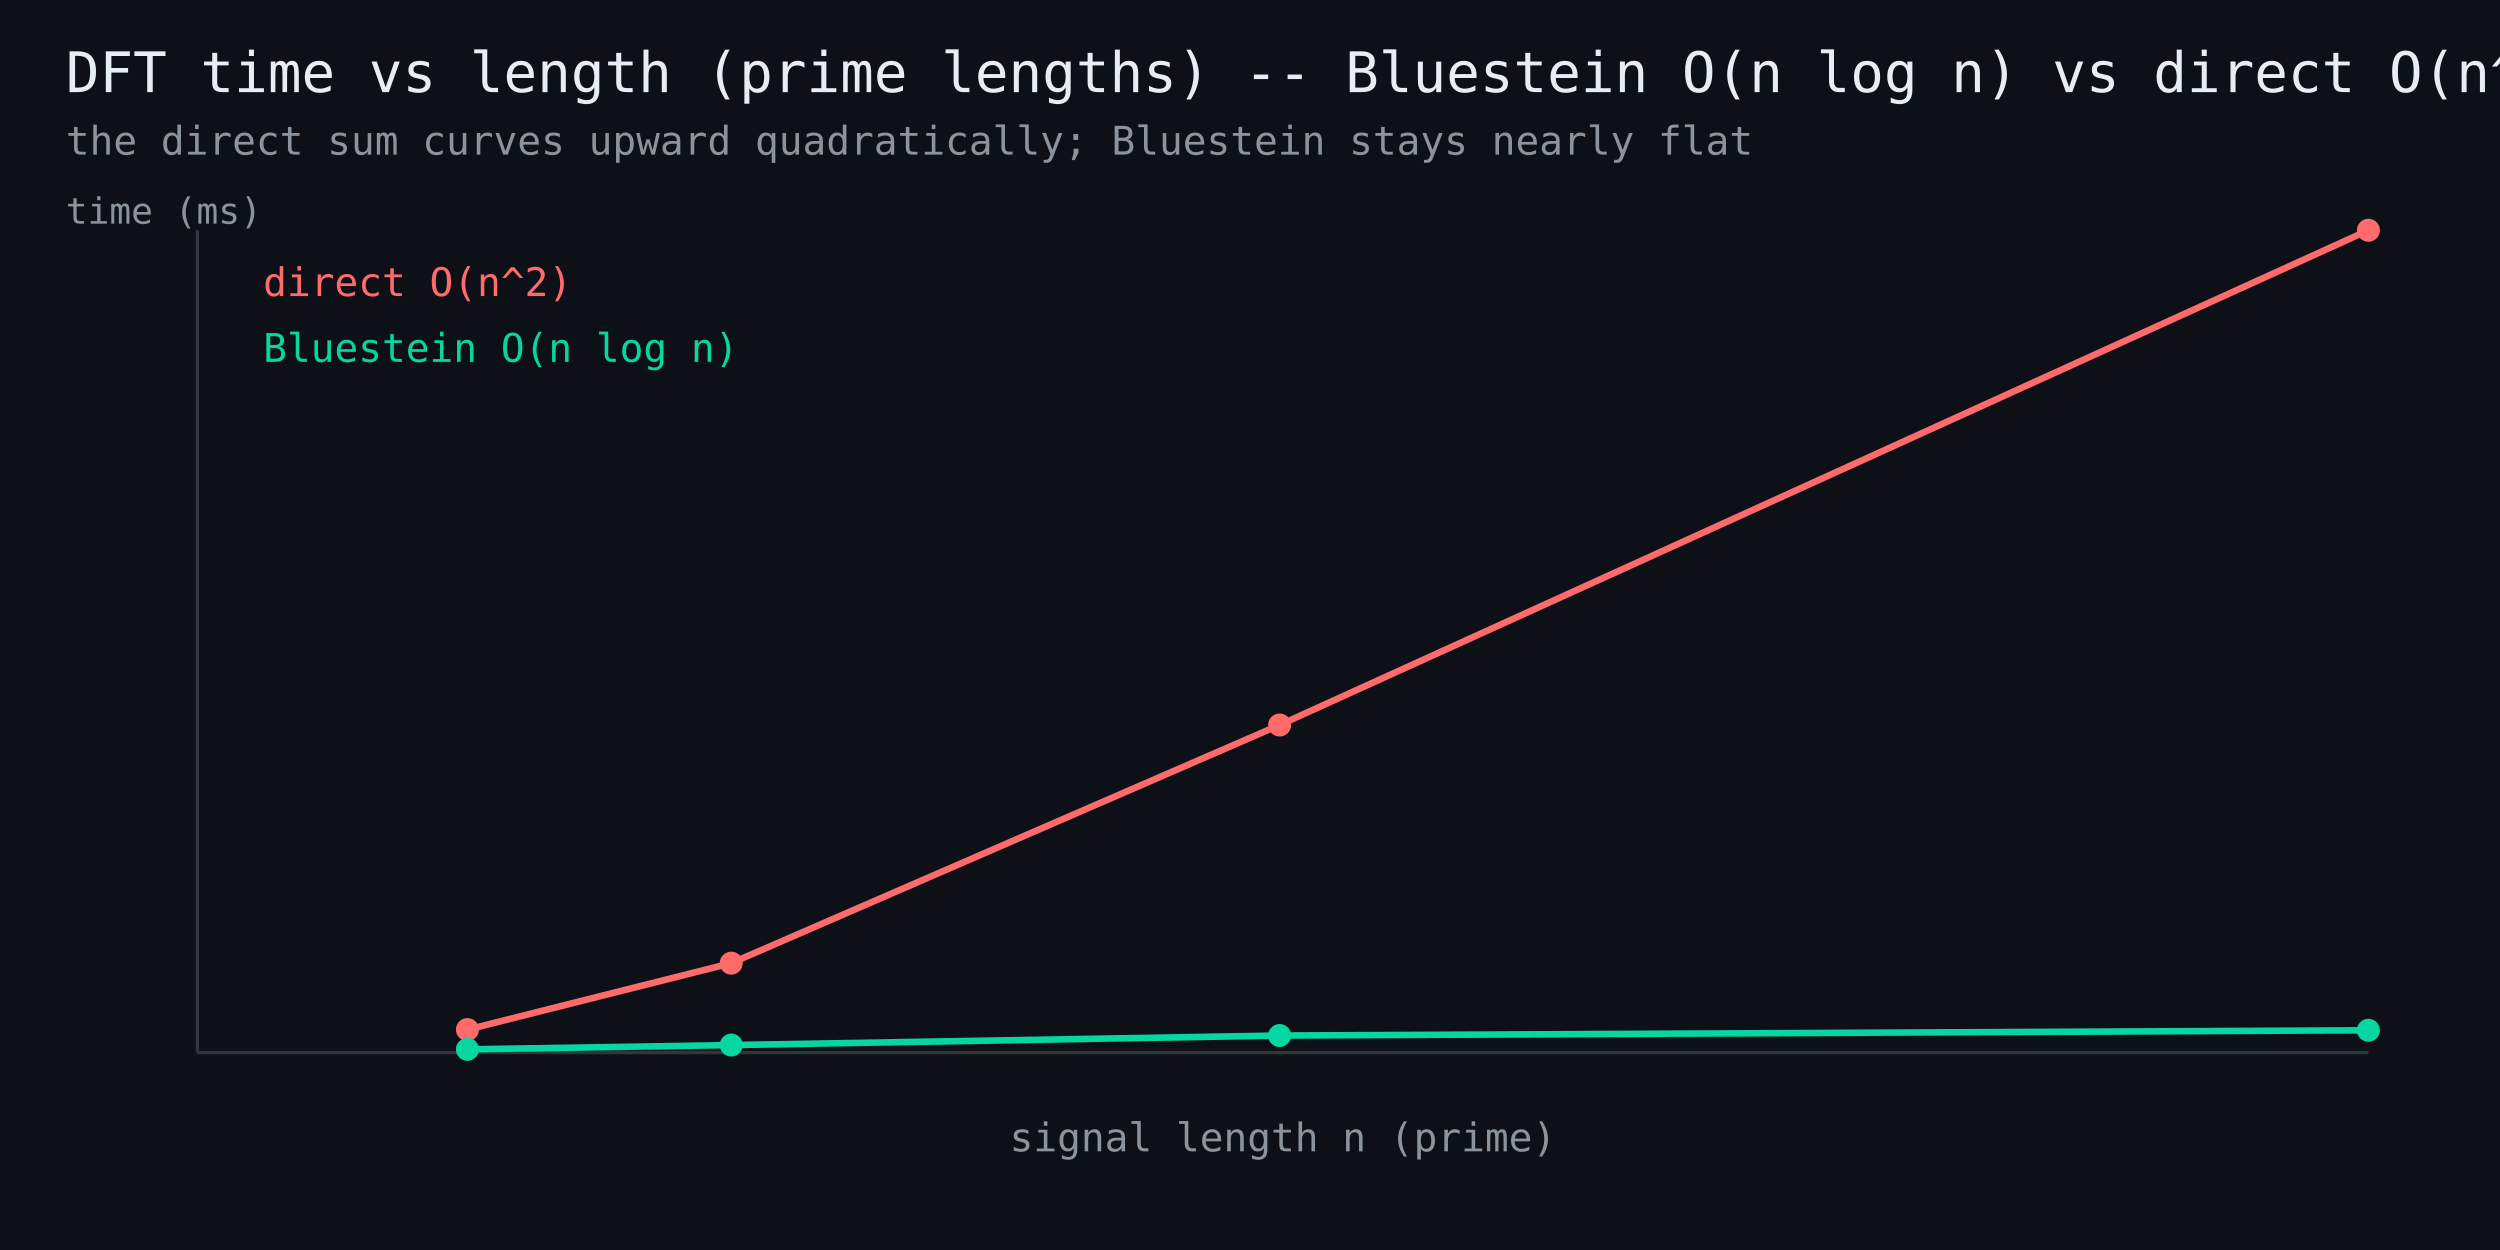
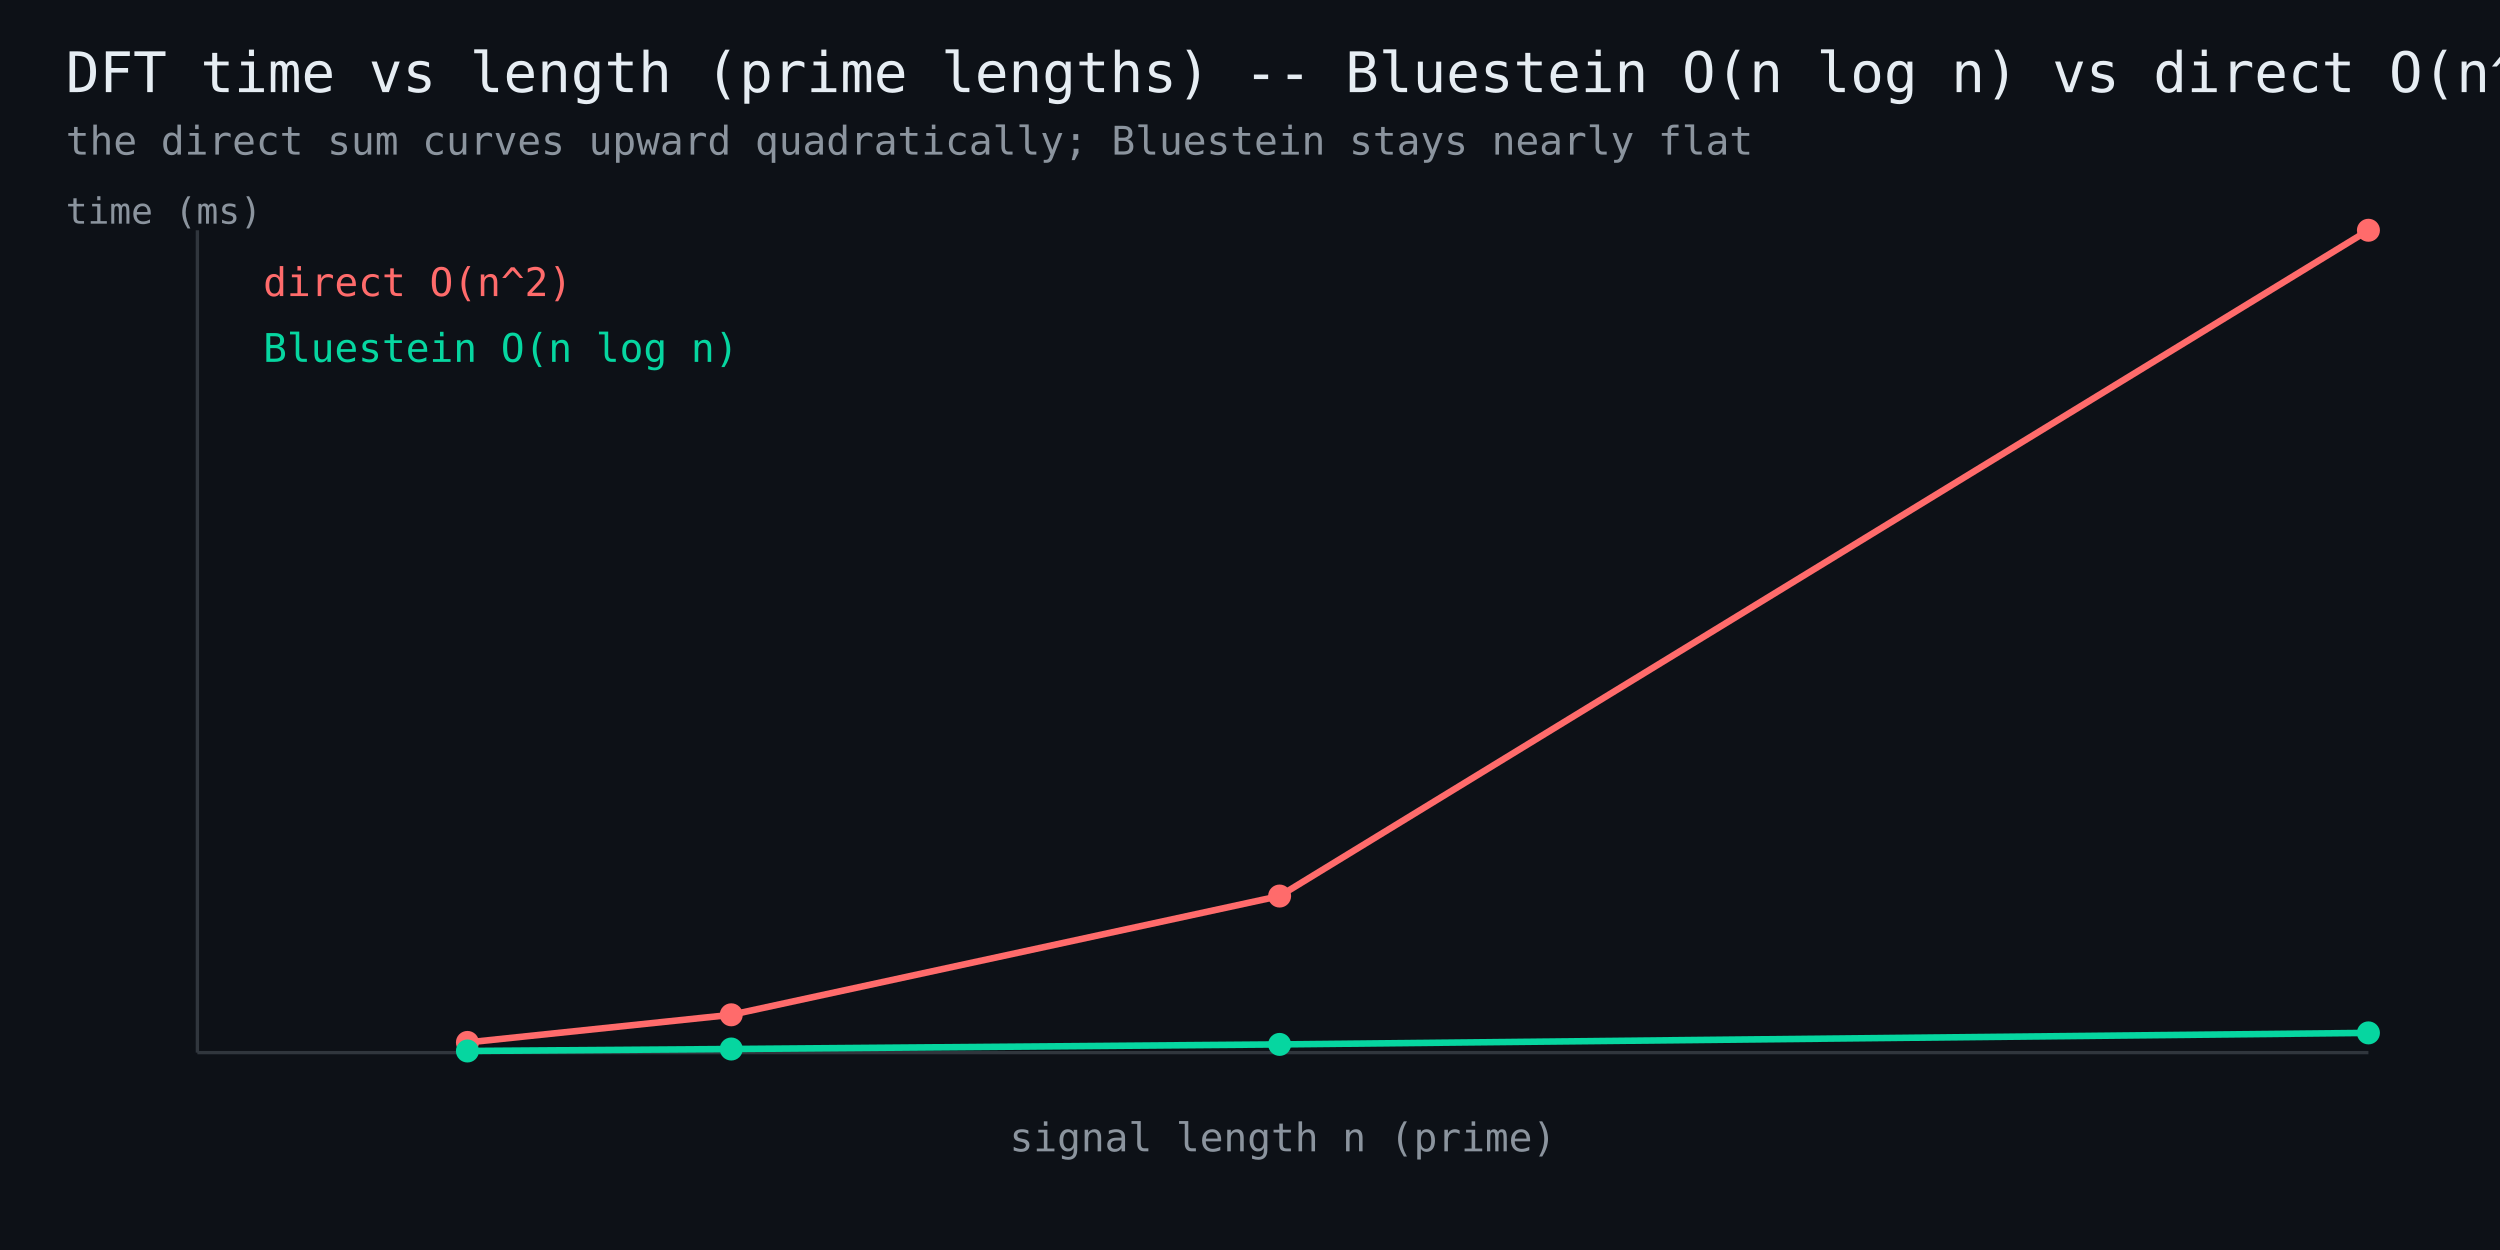
<svg xmlns="http://www.w3.org/2000/svg" width="760" height="380" viewBox="0 0 760 380" font-family="monospace">
  <rect width="760" height="380" fill="#0d1117" />
  <text x="20" y="28" fill="#e6edf3" font-size="17">DFT time vs length (prime lengths) -- Bluestein O(n log n) vs direct O(n^2)</text>
  <text x="20" y="47" fill="#8b949e" font-size="12">the direct sum curves upward quadratically; Bluestein stays nearly flat</text>
  <line x1="60" y1="320" x2="720" y2="320" stroke="#30363d" stroke-width="1" />
  <line x1="60" y1="320" x2="60" y2="70" stroke="#30363d" stroke-width="1" />
-   <polyline points="142.1,313.0 222.3,292.8 389.0,220.4 720.0,70.0" fill="none" stroke="#ff6b6b" stroke-width="2" />
-   <circle cx="142.1" cy="313.0" r="3.5" fill="#ff6b6b" />
-   <circle cx="222.3" cy="292.8" r="3.5" fill="#ff6b6b" />
-   <circle cx="389.0" cy="220.4" r="3.5" fill="#ff6b6b" />
+   <polyline points="142.1,316.9 222.3,308.5 389.0,272.4 720.0,70.0" fill="none" stroke="#ff6b6b" stroke-width="2" />
+   <circle cx="142.1" cy="316.9" r="3.5" fill="#ff6b6b" />
+   <circle cx="222.3" cy="308.5" r="3.5" fill="#ff6b6b" />
+   <circle cx="389.0" cy="272.4" r="3.5" fill="#ff6b6b" />
  <circle cx="720.0" cy="70.0" r="3.5" fill="#ff6b6b" />
  <text x="80" y="90" fill="#ff6b6b" font-size="12">direct O(n^2)</text>
-   <polyline points="142.1,319.0 222.3,317.7 389.0,314.8 720.0,313.2" fill="none" stroke="#06d6a0" stroke-width="2" />
-   <circle cx="142.1" cy="319.0" r="3.5" fill="#06d6a0" />
-   <circle cx="222.3" cy="317.7" r="3.5" fill="#06d6a0" />
-   <circle cx="389.0" cy="314.8" r="3.5" fill="#06d6a0" />
-   <circle cx="720.0" cy="313.2" r="3.5" fill="#06d6a0" />
+   <polyline points="142.1,319.5 222.3,318.9 389.0,317.5 720.0,314.0" fill="none" stroke="#06d6a0" stroke-width="2" />
+   <circle cx="142.1" cy="319.5" r="3.5" fill="#06d6a0" />
+   <circle cx="222.3" cy="318.9" r="3.5" fill="#06d6a0" />
+   <circle cx="389.0" cy="317.5" r="3.5" fill="#06d6a0" />
+   <circle cx="720.0" cy="314.0" r="3.5" fill="#06d6a0" />
  <text x="80" y="110" fill="#06d6a0" font-size="12">Bluestein O(n log n)</text>
  <text x="390" y="350" fill="#8b949e" font-size="12" text-anchor="middle">signal length n (prime)</text>
  <text x="20" y="68" fill="#8b949e" font-size="11">time (ms)</text>
</svg>
